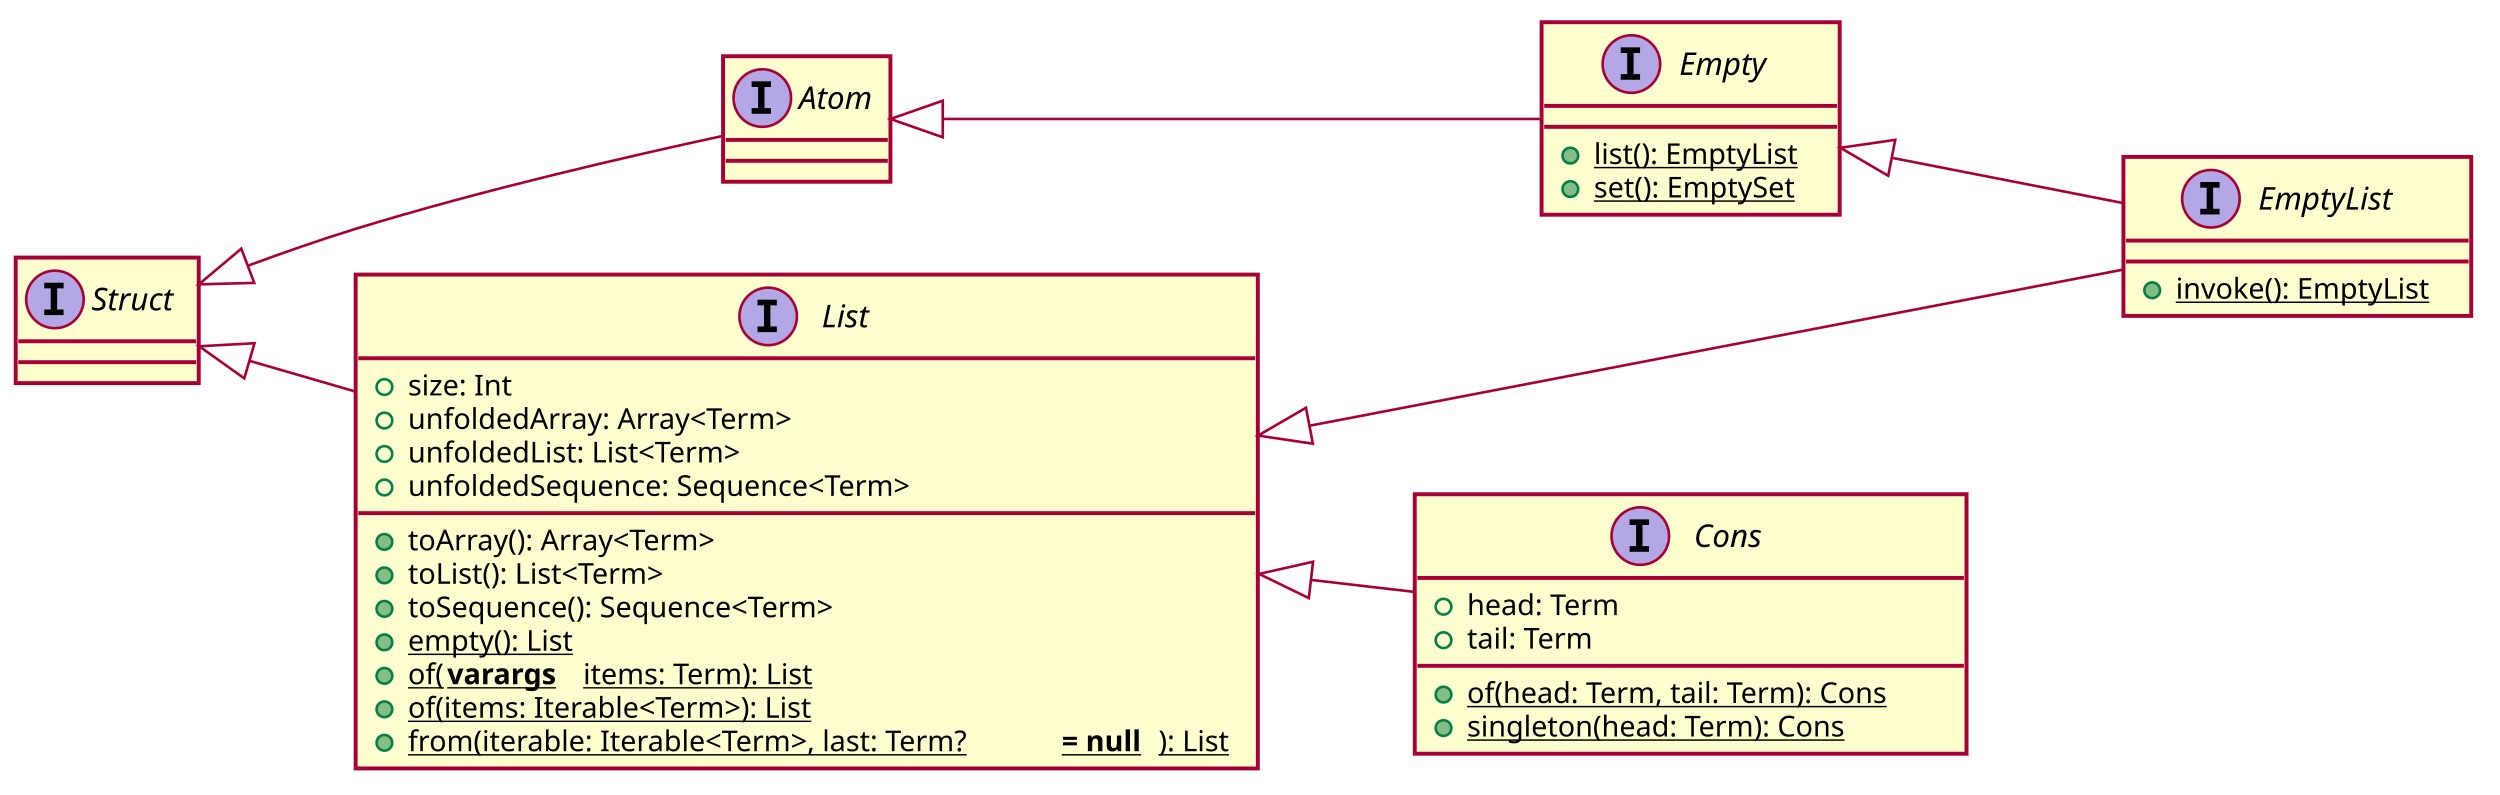
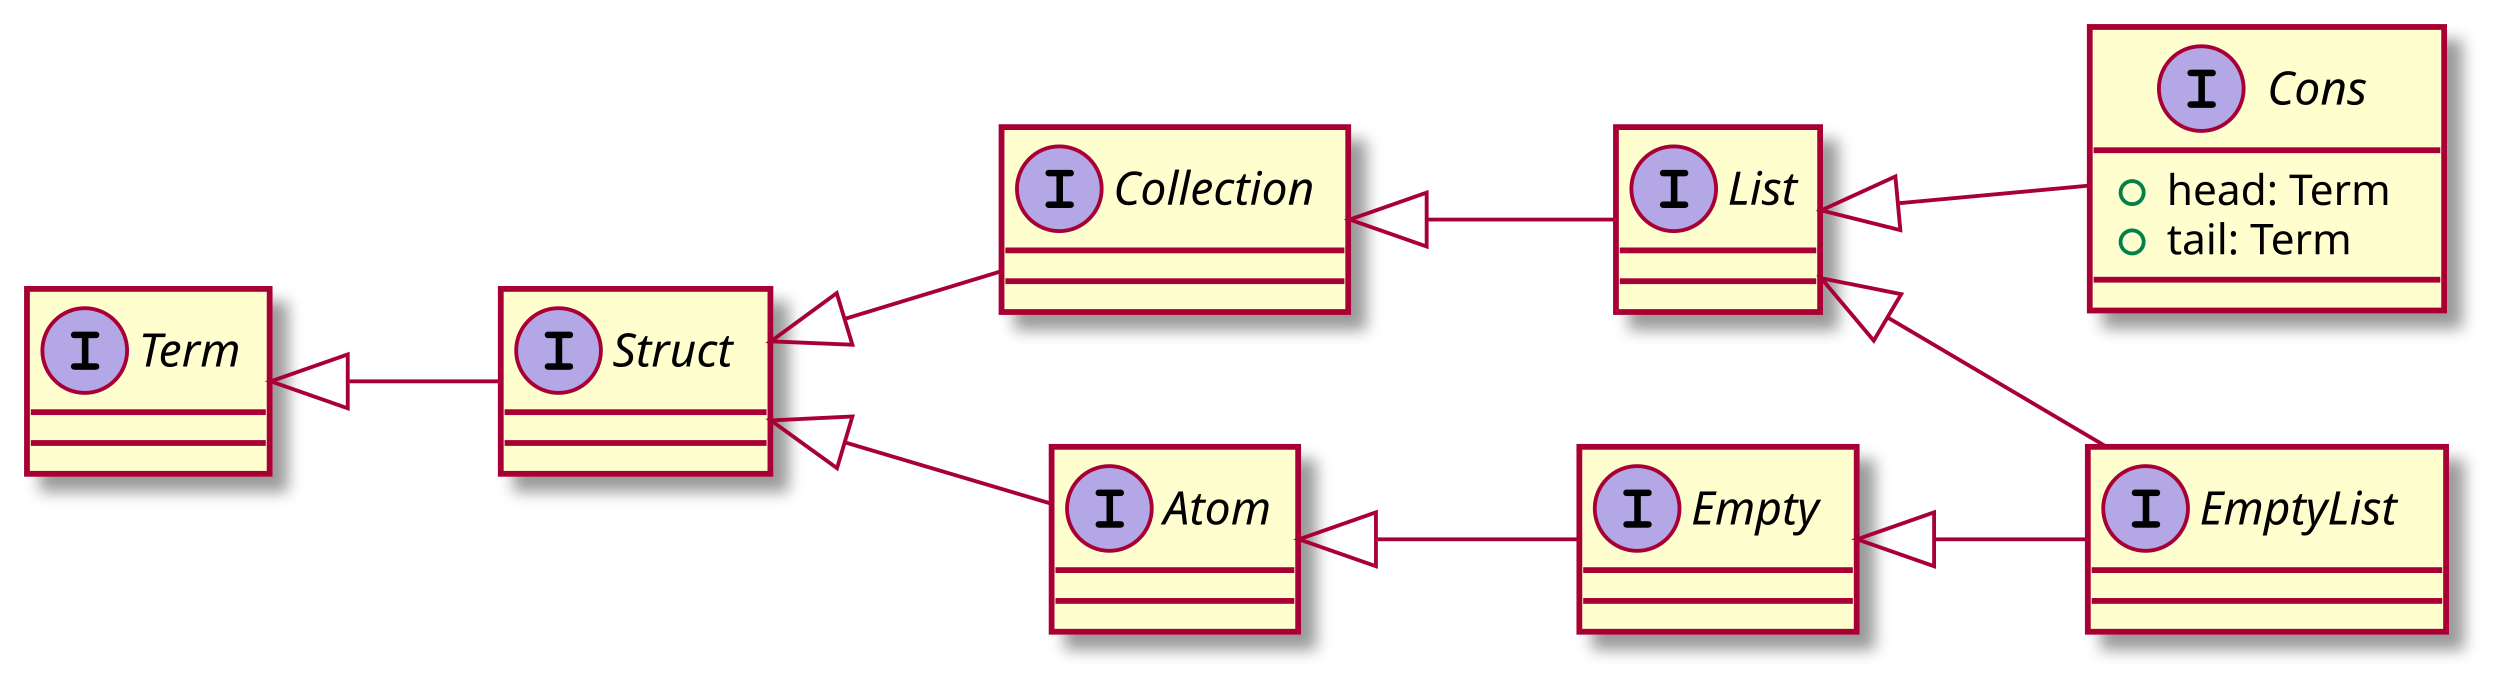
- <svg xmlns="http://www.w3.org/2000/svg" contentScriptType="application/ecmascript" contentStyleType="text/css" height="304px" preserveAspectRatio="none" style="width:956px;height:304px;" version="1.1" viewBox="0 0 956 304" width="956px" zoomAndPan="magnify">
-   <defs />
+ <svg xmlns="http://www.w3.org/2000/svg" contentScriptType="application/ecmascript" contentStyleType="text/css" height="178px" preserveAspectRatio="none" style="width:649px;height:178px;background:#FFFFFF;" version="1.1" viewBox="0 0 649 178" width="649px" zoomAndPan="magnify">
+   <defs>
+     <filter height="300%" id="fdwsc0wr9m14x" width="300%" x="-1" y="-1">
+       <feGaussianBlur result="blurOut" stdDeviation="2.0" />
+       <feColorMatrix in="blurOut" result="blurOut2" type="matrix" values="0 0 0 0 0 0 0 0 0 0 0 0 0 0 0 0 0 0 .4 0" />
+       <feOffset dx="4.0" dy="4.0" in="blurOut2" result="blurOut3" />
+       <feBlend in="SourceGraphic" in2="blurOut3" mode="normal" />
+     </filter>
+   </defs>
  <g>
-     <rect fill="#FEFECE" height="48" id="Struct" style="stroke: #A80036; stroke-width: 1.5;" width="70" x="6" y="98.5" />
-     <ellipse cx="21" cy="114.5" fill="#B4A7E5" rx="11" ry="11" style="stroke: #A80036; stroke-width: 1.0;" />
-     <path d="M16.922,110.266 L16.922,108.109 L24.312,108.109 L24.312,110.266 L21.844,110.266 L21.844,118.344 L24.312,118.344 L24.312,120.5 L16.922,120.5 L16.922,118.344 L19.391,118.344 L19.391,110.266 L16.922,110.266 Z " />
-     <text fill="#000000" font-family="sans-serif" font-size="12" font-style="italic" lengthAdjust="spacingAndGlyphs" textLength="38" x="35" y="118.654">Struct</text>
-     <line style="stroke: #A80036; stroke-width: 1.5;" x1="7" x2="75" y1="130.5" y2="130.5" />
-     <line style="stroke: #A80036; stroke-width: 1.5;" x1="7" x2="75" y1="138.5" y2="138.5" />
-     <rect fill="#FEFECE" height="48" id="Atom" style="stroke: #A80036; stroke-width: 1.5;" width="64" x="276.5" y="21.5" />
-     <ellipse cx="291.5" cy="37.5" fill="#B4A7E5" rx="11" ry="11" style="stroke: #A80036; stroke-width: 1.0;" />
-     <path d="M287.422,33.266 L287.422,31.109 L294.812,31.109 L294.812,33.266 L292.344,33.266 L292.344,41.344 L294.812,41.344 L294.812,43.5 L287.422,43.5 L287.422,41.344 L289.891,41.344 L289.891,33.266 L287.422,33.266 Z " />
-     <text fill="#000000" font-family="sans-serif" font-size="12" font-style="italic" lengthAdjust="spacingAndGlyphs" textLength="32" x="305.5" y="41.654">Atom</text>
-     <line style="stroke: #A80036; stroke-width: 1.5;" x1="277.5" x2="339.5" y1="53.5" y2="53.5" />
-     <line style="stroke: #A80036; stroke-width: 1.5;" x1="277.5" x2="339.5" y1="61.5" y2="61.5" />
-     <rect fill="#FEFECE" height="73.609" id="Empty" style="stroke: #A80036; stroke-width: 1.5;" width="114" x="589.5" y="8.5" />
-     <ellipse cx="623.85" cy="24.5" fill="#B4A7E5" rx="11" ry="11" style="stroke: #A80036; stroke-width: 1.0;" />
-     <path d="M619.772,20.266 L619.772,18.109 L627.163,18.109 L627.163,20.266 L624.694,20.266 L624.694,28.344 L627.163,28.344 L627.163,30.5 L619.772,30.5 L619.772,28.344 L622.241,28.344 L622.241,20.266 L619.772,20.266 Z " />
-     <text fill="#000000" font-family="sans-serif" font-size="12" font-style="italic" lengthAdjust="spacingAndGlyphs" textLength="39" x="642.15" y="28.654">Empty</text>
-     <line style="stroke: #A80036; stroke-width: 1.5;" x1="590.5" x2="702.5" y1="40.5" y2="40.5" />
-     <line style="stroke: #A80036; stroke-width: 1.5;" x1="590.5" x2="702.5" y1="48.5" y2="48.5" />
-     <ellipse cx="600.5" cy="59.5" fill="#84BE84" rx="3" ry="3" style="stroke: #038048; stroke-width: 1.0;" />
-     <text fill="#000000" font-family="sans-serif" font-size="11" lengthAdjust="spacingAndGlyphs" text-decoration="underline" textLength="88" x="609.5" y="62.71">list(): EmptyList</text>
-     <ellipse cx="600.5" cy="72.305" fill="#84BE84" rx="3" ry="3" style="stroke: #038048; stroke-width: 1.0;" />
-     <text fill="#000000" font-family="sans-serif" font-size="11" lengthAdjust="spacingAndGlyphs" text-decoration="underline" textLength="88" x="609.5" y="75.515">set(): EmptySet</text>
-     <rect fill="#FEFECE" height="60.805" id="EmptyList" style="stroke: #A80036; stroke-width: 1.5;" width="133" x="812" y="60" />
-     <ellipse cx="845.45" cy="76" fill="#B4A7E5" rx="11" ry="11" style="stroke: #A80036; stroke-width: 1.0;" />
-     <path d="M841.372,71.766 L841.372,69.609 L848.763,69.609 L848.763,71.766 L846.294,71.766 L846.294,79.844 L848.763,79.844 L848.763,82 L841.372,82 L841.372,79.844 L843.841,79.844 L843.841,71.766 L841.372,71.766 Z " />
-     <text fill="#000000" font-family="sans-serif" font-size="12" font-style="italic" lengthAdjust="spacingAndGlyphs" textLength="60" x="863.55" y="80.154">EmptyList</text>
-     <line style="stroke: #A80036; stroke-width: 1.5;" x1="813" x2="944" y1="92" y2="92" />
-     <line style="stroke: #A80036; stroke-width: 1.5;" x1="813" x2="944" y1="100" y2="100" />
-     <ellipse cx="823" cy="111" fill="#84BE84" rx="3" ry="3" style="stroke: #038048; stroke-width: 1.0;" />
-     <text fill="#000000" font-family="sans-serif" font-size="11" lengthAdjust="spacingAndGlyphs" text-decoration="underline" textLength="107" x="832" y="114.21">invoke(): EmptyList</text>
-     <rect fill="#FEFECE" height="188.852" id="List" style="stroke: #A80036; stroke-width: 1.5;" width="345" x="136" y="105" />
-     <ellipse cx="293.75" cy="121" fill="#B4A7E5" rx="11" ry="11" style="stroke: #A80036; stroke-width: 1.0;" />
-     <path d="M289.672,116.766 L289.672,114.609 L297.062,114.609 L297.062,116.766 L294.594,116.766 L294.594,124.844 L297.062,124.844 L297.062,127 L289.672,127 L289.672,124.844 L292.141,124.844 L292.141,116.766 L289.672,116.766 Z " />
-     <text fill="#000000" font-family="sans-serif" font-size="12" font-style="italic" lengthAdjust="spacingAndGlyphs" textLength="21" x="314.25" y="125.154">List</text>
-     <line style="stroke: #A80036; stroke-width: 1.5;" x1="137" x2="480" y1="137" y2="137" />
-     <ellipse cx="147" cy="148" fill="none" rx="3" ry="3" style="stroke: #038048; stroke-width: 1.0;" />
-     <text fill="#000000" font-family="sans-serif" font-size="11" lengthAdjust="spacingAndGlyphs" textLength="44" x="156" y="151.21">size: Int</text>
-     <ellipse cx="147" cy="160.805" fill="none" rx="3" ry="3" style="stroke: #038048; stroke-width: 1.0;" />
-     <text fill="#000000" font-family="sans-serif" font-size="11" lengthAdjust="spacingAndGlyphs" textLength="165" x="156" y="164.015">unfoldedArray: Array&lt;Term&gt;</text>
-     <ellipse cx="147" cy="173.609" fill="none" rx="3" ry="3" style="stroke: #038048; stroke-width: 1.0;" />
-     <text fill="#000000" font-family="sans-serif" font-size="11" lengthAdjust="spacingAndGlyphs" textLength="145" x="156" y="176.82">unfoldedList: List&lt;Term&gt;</text>
-     <ellipse cx="147" cy="186.414" fill="none" rx="3" ry="3" style="stroke: #038048; stroke-width: 1.0;" />
-     <text fill="#000000" font-family="sans-serif" font-size="11" lengthAdjust="spacingAndGlyphs" textLength="217" x="156" y="189.625">unfoldedSequence: Sequence&lt;Term&gt;</text>
-     <line style="stroke: #A80036; stroke-width: 1.5;" x1="137" x2="480" y1="196.219" y2="196.219" />
-     <ellipse cx="147" cy="207.219" fill="#84BE84" rx="3" ry="3" style="stroke: #038048; stroke-width: 1.0;" />
-     <text fill="#000000" font-family="sans-serif" font-size="11" lengthAdjust="spacingAndGlyphs" textLength="135" x="156" y="210.429">toArray(): Array&lt;Term&gt;</text>
-     <ellipse cx="147" cy="220.023" fill="#84BE84" rx="3" ry="3" style="stroke: #038048; stroke-width: 1.0;" />
-     <text fill="#000000" font-family="sans-serif" font-size="11" lengthAdjust="spacingAndGlyphs" textLength="115" x="156" y="223.234">toList(): List&lt;Term&gt;</text>
-     <ellipse cx="147" cy="232.828" fill="#84BE84" rx="3" ry="3" style="stroke: #038048; stroke-width: 1.0;" />
-     <text fill="#000000" font-family="sans-serif" font-size="11" lengthAdjust="spacingAndGlyphs" textLength="187" x="156" y="236.039">toSequence(): Sequence&lt;Term&gt;</text>
-     <ellipse cx="147" cy="245.633" fill="#84BE84" rx="3" ry="3" style="stroke: #038048; stroke-width: 1.0;" />
-     <text fill="#000000" font-family="sans-serif" font-size="11" lengthAdjust="spacingAndGlyphs" text-decoration="underline" textLength="71" x="156" y="248.843">empty(): List</text>
-     <ellipse cx="147" cy="258.438" fill="#84BE84" rx="3" ry="3" style="stroke: #038048; stroke-width: 1.0;" />
-     <text fill="#000000" font-family="sans-serif" font-size="11" lengthAdjust="spacingAndGlyphs" text-decoration="underline" textLength="15" x="156" y="261.648">of(</text>
-     <text fill="#000000" font-family="sans-serif" font-size="11" font-weight="bold" lengthAdjust="spacingAndGlyphs" text-decoration="underline" textLength="48" x="171" y="261.648">varargs</text>
-     <text fill="#000000" font-family="sans-serif" font-size="11" lengthAdjust="spacingAndGlyphs" text-decoration="underline" textLength="102" x="223" y="261.648">items: Term): List</text>
-     <ellipse cx="147" cy="271.242" fill="#84BE84" rx="3" ry="3" style="stroke: #038048; stroke-width: 1.0;" />
-     <text fill="#000000" font-family="sans-serif" font-size="11" lengthAdjust="spacingAndGlyphs" text-decoration="underline" textLength="178" x="156" y="274.453">of(items: Iterable&lt;Term&gt;): List</text>
-     <ellipse cx="147" cy="284.047" fill="#84BE84" rx="3" ry="3" style="stroke: #038048; stroke-width: 1.0;" />
-     <text fill="#000000" font-family="sans-serif" font-size="11" lengthAdjust="spacingAndGlyphs" text-decoration="underline" textLength="246" x="156" y="287.257">from(iterable: Iterable&lt;Term&gt;, last: Term?</text>
-     <text fill="#000000" font-family="sans-serif" font-size="11" font-weight="bold" lengthAdjust="spacingAndGlyphs" text-decoration="underline" textLength="37" x="406" y="287.257">= null</text>
-     <text fill="#000000" font-family="sans-serif" font-size="11" lengthAdjust="spacingAndGlyphs" text-decoration="underline" textLength="32" x="443" y="287.257">): List</text>
-     <rect fill="#FEFECE" height="99.219" id="Cons" style="stroke: #A80036; stroke-width: 1.5;" width="211" x="541" y="189" />
-     <ellipse cx="627.25" cy="205" fill="#B4A7E5" rx="11" ry="11" style="stroke: #A80036; stroke-width: 1.0;" />
-     <path d="M623.172,200.766 L623.172,198.609 L630.562,198.609 L630.562,200.766 L628.094,200.766 L628.094,208.844 L630.562,208.844 L630.562,211 L623.172,211 L623.172,208.844 L625.641,208.844 L625.641,200.766 L623.172,200.766 Z " />
-     <text fill="#000000" font-family="sans-serif" font-size="12" font-style="italic" lengthAdjust="spacingAndGlyphs" textLength="30" x="647.75" y="209.154">Cons</text>
-     <line style="stroke: #A80036; stroke-width: 1.5;" x1="542" x2="751" y1="221" y2="221" />
-     <ellipse cx="552" cy="232" fill="none" rx="3" ry="3" style="stroke: #038048; stroke-width: 1.0;" />
-     <text fill="#000000" font-family="sans-serif" font-size="11" lengthAdjust="spacingAndGlyphs" textLength="66" x="561" y="235.21">head: Term</text>
-     <ellipse cx="552" cy="244.805" fill="none" rx="3" ry="3" style="stroke: #038048; stroke-width: 1.0;" />
-     <text fill="#000000" font-family="sans-serif" font-size="11" lengthAdjust="spacingAndGlyphs" textLength="55" x="561" y="248.015">tail: Term</text>
-     <line style="stroke: #A80036; stroke-width: 1.5;" x1="542" x2="751" y1="254.609" y2="254.609" />
-     <ellipse cx="552" cy="265.609" fill="#84BE84" rx="3" ry="3" style="stroke: #038048; stroke-width: 1.0;" />
-     <text fill="#000000" font-family="sans-serif" font-size="11" lengthAdjust="spacingAndGlyphs" text-decoration="underline" textLength="185" x="561" y="268.82">of(head: Term, tail: Term): Cons</text>
-     <ellipse cx="552" cy="278.414" fill="#84BE84" rx="3" ry="3" style="stroke: #038048; stroke-width: 1.0;" />
-     <text fill="#000000" font-family="sans-serif" font-size="11" lengthAdjust="spacingAndGlyphs" text-decoration="underline" textLength="163" x="561" y="281.625">singleton(head: Term): Cons</text>
-     <path d="M95.14,101.49 C108.39,96.59 122.63,91.61 136,87.5 C184.35,72.63 241.62,59.48 276.22,52.01 " fill="none" id="Struct&lt;-Atom" style="stroke: #A80036; stroke-width: 1.0;" />
-     <polygon fill="none" points="97.23,108.18,76.05,108.73,92.27,95.09,97.23,108.18" style="stroke: #A80036; stroke-width: 1.0;" />
-     <path d="M95.39,137.98 C107.69,141.55 121.44,145.54 135.85,149.72 " fill="none" id="Struct&lt;-List" style="stroke: #A80036; stroke-width: 1.0;" />
-     <polygon fill="none" points="93.42,144.7,76.17,132.41,97.32,131.26,93.42,144.7" style="stroke: #A80036; stroke-width: 1.0;" />
-     <path d="M360.84,45.5 C422.52,45.5 525.64,45.5 589.38,45.5 " fill="none" id="Atom&lt;-Empty" style="stroke: #A80036; stroke-width: 1.0;" />
-     <polygon fill="none" points="360.51,52.5,340.51,45.5,360.51,38.5,360.51,52.5" style="stroke: #A80036; stroke-width: 1.0;" />
-     <path d="M723.72,60.41 C752.16,65.98 784.19,72.24 811.62,77.61 " fill="none" id="Empty&lt;-EmptyList" style="stroke: #A80036; stroke-width: 1.0;" />
-     <polygon fill="none" points="722.05,67.22,703.76,56.51,724.74,53.48,722.05,67.22" style="stroke: #A80036; stroke-width: 1.0;" />
-     <path d="M500.95,162.76 C608.7,142.08 736.42,117.57 812,103.07 " fill="none" id="List&lt;-EmptyList" style="stroke: #A80036; stroke-width: 1.0;" />
-     <polygon fill="none" points="502.04,169.68,481.07,166.57,499.4,155.93,502.04,169.68" style="stroke: #A80036; stroke-width: 1.0;" />
-     <path d="M501.71,221.81 C514.99,223.35 528.06,224.87 540.59,226.32 " fill="none" id="List&lt;-Cons" style="stroke: #A80036; stroke-width: 1.0;" />
-     <polygon fill="none" points="500.5,228.72,481.44,219.46,502.11,214.81,500.5,228.72" style="stroke: #A80036; stroke-width: 1.0;" />
+     <rect codeLine="3" fill="#FEFECE" filter="url(#fdwsc0wr9m14x)" height="48" id="Term" style="stroke:#A80036;stroke-width:1.5;" width="63" x="7" y="75" />
+     <ellipse cx="22" cy="91" fill="#B4A7E5" rx="11" ry="11" style="stroke:#A80036;stroke-width:1.0;" />
+     <path d="M22.953,87.781 L24.672,87.781 C25.062,87.781 25.25,87.75 25.375,87.672 C25.641,87.516 25.781,87.234 25.781,86.938 C25.781,86.672 25.672,86.406 25.438,86.234 C25.266,86.125 25.125,86.094 24.672,86.094 L19.531,86.094 C19.094,86.094 18.969,86.109 18.812,86.203 C18.562,86.359 18.406,86.656 18.406,86.938 C18.406,87.219 18.547,87.469 18.766,87.641 C18.922,87.75 19.109,87.781 19.531,87.781 L21.25,87.781 L21.25,94.297 L19.531,94.297 C19.094,94.297 18.969,94.312 18.812,94.422 C18.562,94.578 18.406,94.859 18.406,95.156 C18.406,95.406 18.547,95.672 18.766,95.828 C18.922,95.953 19.125,96 19.531,96 L24.672,96 C25.422,96 25.781,95.719 25.781,95.156 C25.781,94.875 25.672,94.625 25.438,94.453 C25.266,94.328 25.125,94.297 24.672,94.297 L22.953,94.297 L22.953,87.781 Z " fill="#000000" />
+     <text fill="#000000" font-family="sans-serif" font-size="12" font-style="italic" lengthAdjust="spacing" textLength="31" x="36" y="95.154">Term</text>
+     <line style="stroke:#A80036;stroke-width:1.5;" x1="8" x2="69" y1="107" y2="107" />
+     <line style="stroke:#A80036;stroke-width:1.5;" x1="8" x2="69" y1="115" y2="115" />
+     <rect codeLine="4" fill="#FEFECE" filter="url(#fdwsc0wr9m14x)" height="48" id="Struct" style="stroke:#A80036;stroke-width:1.5;" width="70" x="130" y="75" />
+     <ellipse cx="145" cy="91" fill="#B4A7E5" rx="11" ry="11" style="stroke:#A80036;stroke-width:1.0;" />
+     <path d="M145.953,87.781 L147.672,87.781 C148.062,87.781 148.25,87.75 148.375,87.672 C148.641,87.516 148.781,87.234 148.781,86.938 C148.781,86.672 148.672,86.406 148.438,86.234 C148.266,86.125 148.125,86.094 147.672,86.094 L142.531,86.094 C142.094,86.094 141.969,86.109 141.812,86.203 C141.562,86.359 141.406,86.656 141.406,86.938 C141.406,87.219 141.547,87.469 141.766,87.641 C141.922,87.75 142.109,87.781 142.531,87.781 L144.25,87.781 L144.25,94.297 L142.531,94.297 C142.094,94.297 141.969,94.312 141.812,94.422 C141.562,94.578 141.406,94.859 141.406,95.156 C141.406,95.406 141.547,95.672 141.766,95.828 C141.922,95.953 142.125,96 142.531,96 L147.672,96 C148.422,96 148.781,95.719 148.781,95.156 C148.781,94.875 148.672,94.625 148.438,94.453 C148.266,94.328 148.125,94.297 147.672,94.297 L145.953,94.297 L145.953,87.781 Z " fill="#000000" />
+     <text fill="#000000" font-family="sans-serif" font-size="12" font-style="italic" lengthAdjust="spacing" textLength="38" x="159" y="95.154">Struct</text>
+     <line style="stroke:#A80036;stroke-width:1.5;" x1="131" x2="199" y1="107" y2="107" />
+     <line style="stroke:#A80036;stroke-width:1.5;" x1="131" x2="199" y1="115" y2="115" />
+     <rect codeLine="5" fill="#FEFECE" filter="url(#fdwsc0wr9m14x)" height="48" id="Collection" style="stroke:#A80036;stroke-width:1.5;" width="90" x="260" y="33" />
+     <ellipse cx="275" cy="49" fill="#B4A7E5" rx="11" ry="11" style="stroke:#A80036;stroke-width:1.0;" />
+     <path d="M275.953,45.781 L277.672,45.781 C278.062,45.781 278.25,45.75 278.375,45.672 C278.641,45.516 278.781,45.234 278.781,44.938 C278.781,44.672 278.672,44.406 278.438,44.234 C278.266,44.125 278.125,44.094 277.672,44.094 L272.531,44.094 C272.094,44.094 271.969,44.109 271.812,44.203 C271.562,44.359 271.406,44.656 271.406,44.938 C271.406,45.219 271.547,45.469 271.766,45.641 C271.922,45.75 272.109,45.781 272.531,45.781 L274.25,45.781 L274.25,52.297 L272.531,52.297 C272.094,52.297 271.969,52.312 271.812,52.422 C271.562,52.578 271.406,52.859 271.406,53.156 C271.406,53.406 271.547,53.672 271.766,53.828 C271.922,53.953 272.125,54 272.531,54 L277.672,54 C278.422,54 278.781,53.719 278.781,53.156 C278.781,52.875 278.672,52.625 278.438,52.453 C278.266,52.328 278.125,52.297 277.672,52.297 L275.953,52.297 L275.953,45.781 Z " fill="#000000" />
+     <text fill="#000000" font-family="sans-serif" font-size="12" font-style="italic" lengthAdjust="spacing" textLength="58" x="289" y="53.154">Collection</text>
+     <line style="stroke:#A80036;stroke-width:1.5;" x1="261" x2="349" y1="65" y2="65" />
+     <line style="stroke:#A80036;stroke-width:1.5;" x1="261" x2="349" y1="73" y2="73" />
+     <rect codeLine="6" fill="#FEFECE" filter="url(#fdwsc0wr9m14x)" height="48" id="Atom" style="stroke:#A80036;stroke-width:1.5;" width="64" x="273" y="116" />
+     <ellipse cx="288" cy="132" fill="#B4A7E5" rx="11" ry="11" style="stroke:#A80036;stroke-width:1.0;" />
+     <path d="M288.953,128.781 L290.672,128.781 C291.062,128.781 291.25,128.75 291.375,128.672 C291.641,128.516 291.781,128.234 291.781,127.938 C291.781,127.672 291.672,127.406 291.438,127.234 C291.266,127.125 291.125,127.094 290.672,127.094 L285.531,127.094 C285.094,127.094 284.969,127.109 284.812,127.203 C284.562,127.359 284.406,127.656 284.406,127.938 C284.406,128.219 284.547,128.469 284.766,128.641 C284.922,128.75 285.109,128.781 285.531,128.781 L287.25,128.781 L287.25,135.297 L285.531,135.297 C285.094,135.297 284.969,135.312 284.812,135.422 C284.562,135.578 284.406,135.859 284.406,136.156 C284.406,136.406 284.547,136.672 284.766,136.828 C284.922,136.953 285.125,137 285.531,137 L290.672,137 C291.422,137 291.781,136.719 291.781,136.156 C291.781,135.875 291.672,135.625 291.438,135.453 C291.266,135.328 291.125,135.297 290.672,135.297 L288.953,135.297 L288.953,128.781 Z " fill="#000000" />
+     <text fill="#000000" font-family="sans-serif" font-size="12" font-style="italic" lengthAdjust="spacing" textLength="32" x="302" y="136.154">Atom</text>
+     <line style="stroke:#A80036;stroke-width:1.5;" x1="274" x2="336" y1="148" y2="148" />
+     <line style="stroke:#A80036;stroke-width:1.5;" x1="274" x2="336" y1="156" y2="156" />
+     <rect codeLine="7" fill="#FEFECE" filter="url(#fdwsc0wr9m14x)" height="48" id="Empty" style="stroke:#A80036;stroke-width:1.5;" width="72" x="410" y="116" />
+     <ellipse cx="425" cy="132" fill="#B4A7E5" rx="11" ry="11" style="stroke:#A80036;stroke-width:1.0;" />
+     <path d="M425.953,128.781 L427.672,128.781 C428.062,128.781 428.25,128.75 428.375,128.672 C428.641,128.516 428.781,128.234 428.781,127.938 C428.781,127.672 428.672,127.406 428.438,127.234 C428.266,127.125 428.125,127.094 427.672,127.094 L422.531,127.094 C422.094,127.094 421.969,127.109 421.812,127.203 C421.562,127.359 421.406,127.656 421.406,127.938 C421.406,128.219 421.547,128.469 421.766,128.641 C421.922,128.75 422.109,128.781 422.531,128.781 L424.25,128.781 L424.25,135.297 L422.531,135.297 C422.094,135.297 421.969,135.312 421.812,135.422 C421.562,135.578 421.406,135.859 421.406,136.156 C421.406,136.406 421.547,136.672 421.766,136.828 C421.922,136.953 422.125,137 422.531,137 L427.672,137 C428.422,137 428.781,136.719 428.781,136.156 C428.781,135.875 428.672,135.625 428.438,135.453 C428.266,135.328 428.125,135.297 427.672,135.297 L425.953,135.297 L425.953,128.781 Z " fill="#000000" />
+     <text fill="#000000" font-family="sans-serif" font-size="12" font-style="italic" lengthAdjust="spacing" textLength="40" x="439" y="136.154">Empty</text>
+     <line style="stroke:#A80036;stroke-width:1.5;" x1="411" x2="481" y1="148" y2="148" />
+     <line style="stroke:#A80036;stroke-width:1.5;" x1="411" x2="481" y1="156" y2="156" />
+     <rect codeLine="11" fill="#FEFECE" filter="url(#fdwsc0wr9m14x)" height="48" id="EmptyList" style="stroke:#A80036;stroke-width:1.5;" width="93" x="542" y="116" />
+     <ellipse cx="557" cy="132" fill="#B4A7E5" rx="11" ry="11" style="stroke:#A80036;stroke-width:1.0;" />
+     <path d="M557.953,128.781 L559.672,128.781 C560.062,128.781 560.25,128.75 560.375,128.672 C560.641,128.516 560.781,128.234 560.781,127.938 C560.781,127.672 560.672,127.406 560.438,127.234 C560.266,127.125 560.125,127.094 559.672,127.094 L554.531,127.094 C554.094,127.094 553.969,127.109 553.812,127.203 C553.562,127.359 553.406,127.656 553.406,127.938 C553.406,128.219 553.547,128.469 553.766,128.641 C553.922,128.75 554.109,128.781 554.531,128.781 L556.25,128.781 L556.25,135.297 L554.531,135.297 C554.094,135.297 553.969,135.312 553.812,135.422 C553.562,135.578 553.406,135.859 553.406,136.156 C553.406,136.406 553.547,136.672 553.766,136.828 C553.922,136.953 554.125,137 554.531,137 L559.672,137 C560.422,137 560.781,136.719 560.781,136.156 C560.781,135.875 560.672,135.625 560.438,135.453 C560.266,135.328 560.125,135.297 559.672,135.297 L557.953,135.297 L557.953,128.781 Z " fill="#000000" />
+     <text fill="#000000" font-family="sans-serif" font-size="12" font-style="italic" lengthAdjust="spacing" textLength="61" x="571" y="136.154">EmptyList</text>
+     <line style="stroke:#A80036;stroke-width:1.5;" x1="543" x2="634" y1="148" y2="148" />
+     <line style="stroke:#A80036;stroke-width:1.5;" x1="543" x2="634" y1="156" y2="156" />
+     <rect codeLine="14" fill="#FEFECE" filter="url(#fdwsc0wr9m14x)" height="48" id="List" style="stroke:#A80036;stroke-width:1.5;" width="53" x="419.5" y="33" />
+     <ellipse cx="434.5" cy="49" fill="#B4A7E5" rx="11" ry="11" style="stroke:#A80036;stroke-width:1.0;" />
+     <path d="M435.453,45.781 L437.172,45.781 C437.562,45.781 437.75,45.75 437.875,45.672 C438.141,45.516 438.281,45.234 438.281,44.938 C438.281,44.672 438.172,44.406 437.938,44.234 C437.766,44.125 437.625,44.094 437.172,44.094 L432.031,44.094 C431.594,44.094 431.469,44.109 431.312,44.203 C431.062,44.359 430.906,44.656 430.906,44.938 C430.906,45.219 431.047,45.469 431.266,45.641 C431.422,45.75 431.609,45.781 432.031,45.781 L433.75,45.781 L433.75,52.297 L432.031,52.297 C431.594,52.297 431.469,52.312 431.312,52.422 C431.062,52.578 430.906,52.859 430.906,53.156 C430.906,53.406 431.047,53.672 431.266,53.828 C431.422,53.953 431.625,54 432.031,54 L437.172,54 C437.922,54 438.281,53.719 438.281,53.156 C438.281,52.875 438.172,52.625 437.938,52.453 C437.766,52.328 437.625,52.297 437.172,52.297 L435.453,52.297 L435.453,45.781 Z " fill="#000000" />
+     <text fill="#000000" font-family="sans-serif" font-size="12" font-style="italic" lengthAdjust="spacing" textLength="21" x="448.5" y="53.154">List</text>
+     <line style="stroke:#A80036;stroke-width:1.5;" x1="420.5" x2="471.5" y1="65" y2="65" />
+     <line style="stroke:#A80036;stroke-width:1.5;" x1="420.5" x2="471.5" y1="73" y2="73" />
+     <rect codeLine="27" fill="#FEFECE" filter="url(#fdwsc0wr9m14x)" height="73.609" id="Cons" style="stroke:#A80036;stroke-width:1.5;" width="92" x="542.5" y="7" />
+     <ellipse cx="571.45" cy="23" fill="#B4A7E5" rx="11" ry="11" style="stroke:#A80036;stroke-width:1.0;" />
+     <path d="M572.403,19.781 L574.122,19.781 C574.513,19.781 574.7,19.75 574.825,19.672 C575.091,19.516 575.231,19.234 575.231,18.938 C575.231,18.672 575.122,18.406 574.888,18.234 C574.716,18.125 574.575,18.094 574.122,18.094 L568.981,18.094 C568.544,18.094 568.419,18.109 568.263,18.203 C568.013,18.359 567.856,18.656 567.856,18.938 C567.856,19.219 567.997,19.469 568.216,19.641 C568.372,19.75 568.559,19.781 568.981,19.781 L570.7,19.781 L570.7,26.297 L568.981,26.297 C568.544,26.297 568.419,26.312 568.263,26.422 C568.013,26.578 567.856,26.859 567.856,27.156 C567.856,27.406 567.997,27.672 568.216,27.828 C568.372,27.953 568.575,28 568.981,28 L574.122,28 C574.872,28 575.231,27.719 575.231,27.156 C575.231,26.875 575.122,26.625 574.888,26.453 C574.716,26.328 574.575,26.297 574.122,26.297 L572.403,26.297 L572.403,19.781 Z " fill="#000000" />
+     <text fill="#000000" font-family="sans-serif" font-size="12" font-style="italic" lengthAdjust="spacing" textLength="29" x="588.55" y="27.154">Cons</text>
+     <line style="stroke:#A80036;stroke-width:1.5;" x1="543.5" x2="633.5" y1="39" y2="39" />
+     <ellipse cx="553.5" cy="50" rx="3" ry="3" style="stroke:#038048;stroke-width:1.0;fill:none;" />
+     <text fill="#000000" font-family="sans-serif" font-size="11" lengthAdjust="spacing" textLength="66" x="562.5" y="53.21">head: Term</text>
+     <ellipse cx="553.5" cy="62.805" rx="3" ry="3" style="stroke:#038048;stroke-width:1.0;fill:none;" />
+     <text fill="#000000" font-family="sans-serif" font-size="11" lengthAdjust="spacing" textLength="54" x="562.5" y="66.015">tail: Term</text>
+     <line style="stroke:#A80036;stroke-width:1.5;" x1="543.5" x2="633.5" y1="72.609" y2="72.609" />
+     <path codeLine="34" d="M90.64,99 C103.769,99 117.579,99 129.632,99 " fill="none" id="Term-backto-Struct" style="stroke:#A80036;stroke-width:1.0;" />
+     <polygon fill="none" points="90.275,106,70.275,99,90.275,92,90.275,106" style="stroke:#A80036;stroke-width:1.0;" />
+     <path codeLine="35" d="M219.475,82.725 C232.831,78.66 247.005,74.346 259.853,70.436 " fill="none" id="Struct-backto-Collection" style="stroke:#A80036;stroke-width:1.0;" />
+     <polygon fill="none" points="221.284,89.491,200.112,88.618,217.208,76.098,221.284,89.491" style="stroke:#A80036;stroke-width:1.0;" />
+     <path codeLine="37" d="M219.501,114.895 C237.477,120.236 256.933,126.016 272.64,130.683 " fill="none" id="Struct-backto-Atom" style="stroke:#A80036;stroke-width:1.0;" />
+     <polygon fill="none" points="217.291,121.541,200.112,109.135,221.278,108.121,217.291,121.541" style="stroke:#A80036;stroke-width:1.0;" />
+     <path codeLine="38" d="M370.541,57 C387.792,57 405.453,57 419.243,57 " fill="none" id="Collection-backto-List" style="stroke:#A80036;stroke-width:1.0;" />
+     <polygon fill="none" points="370.363,64,350.363,57,370.363,50,370.363,64" style="stroke:#A80036;stroke-width:1.0;" />
+     <path codeLine="40" d="M357.409,140 C374.92,140 394.077,140 409.999,140 " fill="none" id="Atom-backto-Empty" style="stroke:#A80036;stroke-width:1.0;" />
+     <polygon fill="none" points="357.194,147,337.194,140,357.194,133,357.194,147" style="stroke:#A80036;stroke-width:1.0;" />
+     <path codeLine="42" d="M502.46,140 C515.562,140 529.383,140 541.986,140 " fill="none" id="Empty-backto-EmptyList" style="stroke:#A80036;stroke-width:1.0;" />
+     <polygon fill="none" points="502.092,147,482.092,140,502.092,133,502.092,147" style="stroke:#A80036;stroke-width:1.0;" />
+     <path codeLine="44" d="M490.259,82.555 C508.243,93.179 529.01,105.447 546.723,115.911 " fill="none" id="List-backto-EmptyList" style="stroke:#A80036;stroke-width:1.0;" />
+     <polygon fill="none" points="486.429,88.423,472.77,72.224,493.55,76.369,486.429,88.423" style="stroke:#A80036;stroke-width:1.0;" />
+     <path codeLine="45" d="M492.86,52.757 C508.718,51.289 526.468,49.647 542.275,48.185 " fill="none" id="List-backto-Cons" style="stroke:#A80036;stroke-width:1.0;" />
+     <polygon fill="none" points="493.33,59.743,472.77,54.616,492.04,45.803,493.33,59.743" style="stroke:#A80036;stroke-width:1.0;" />
  </g>
</svg>
